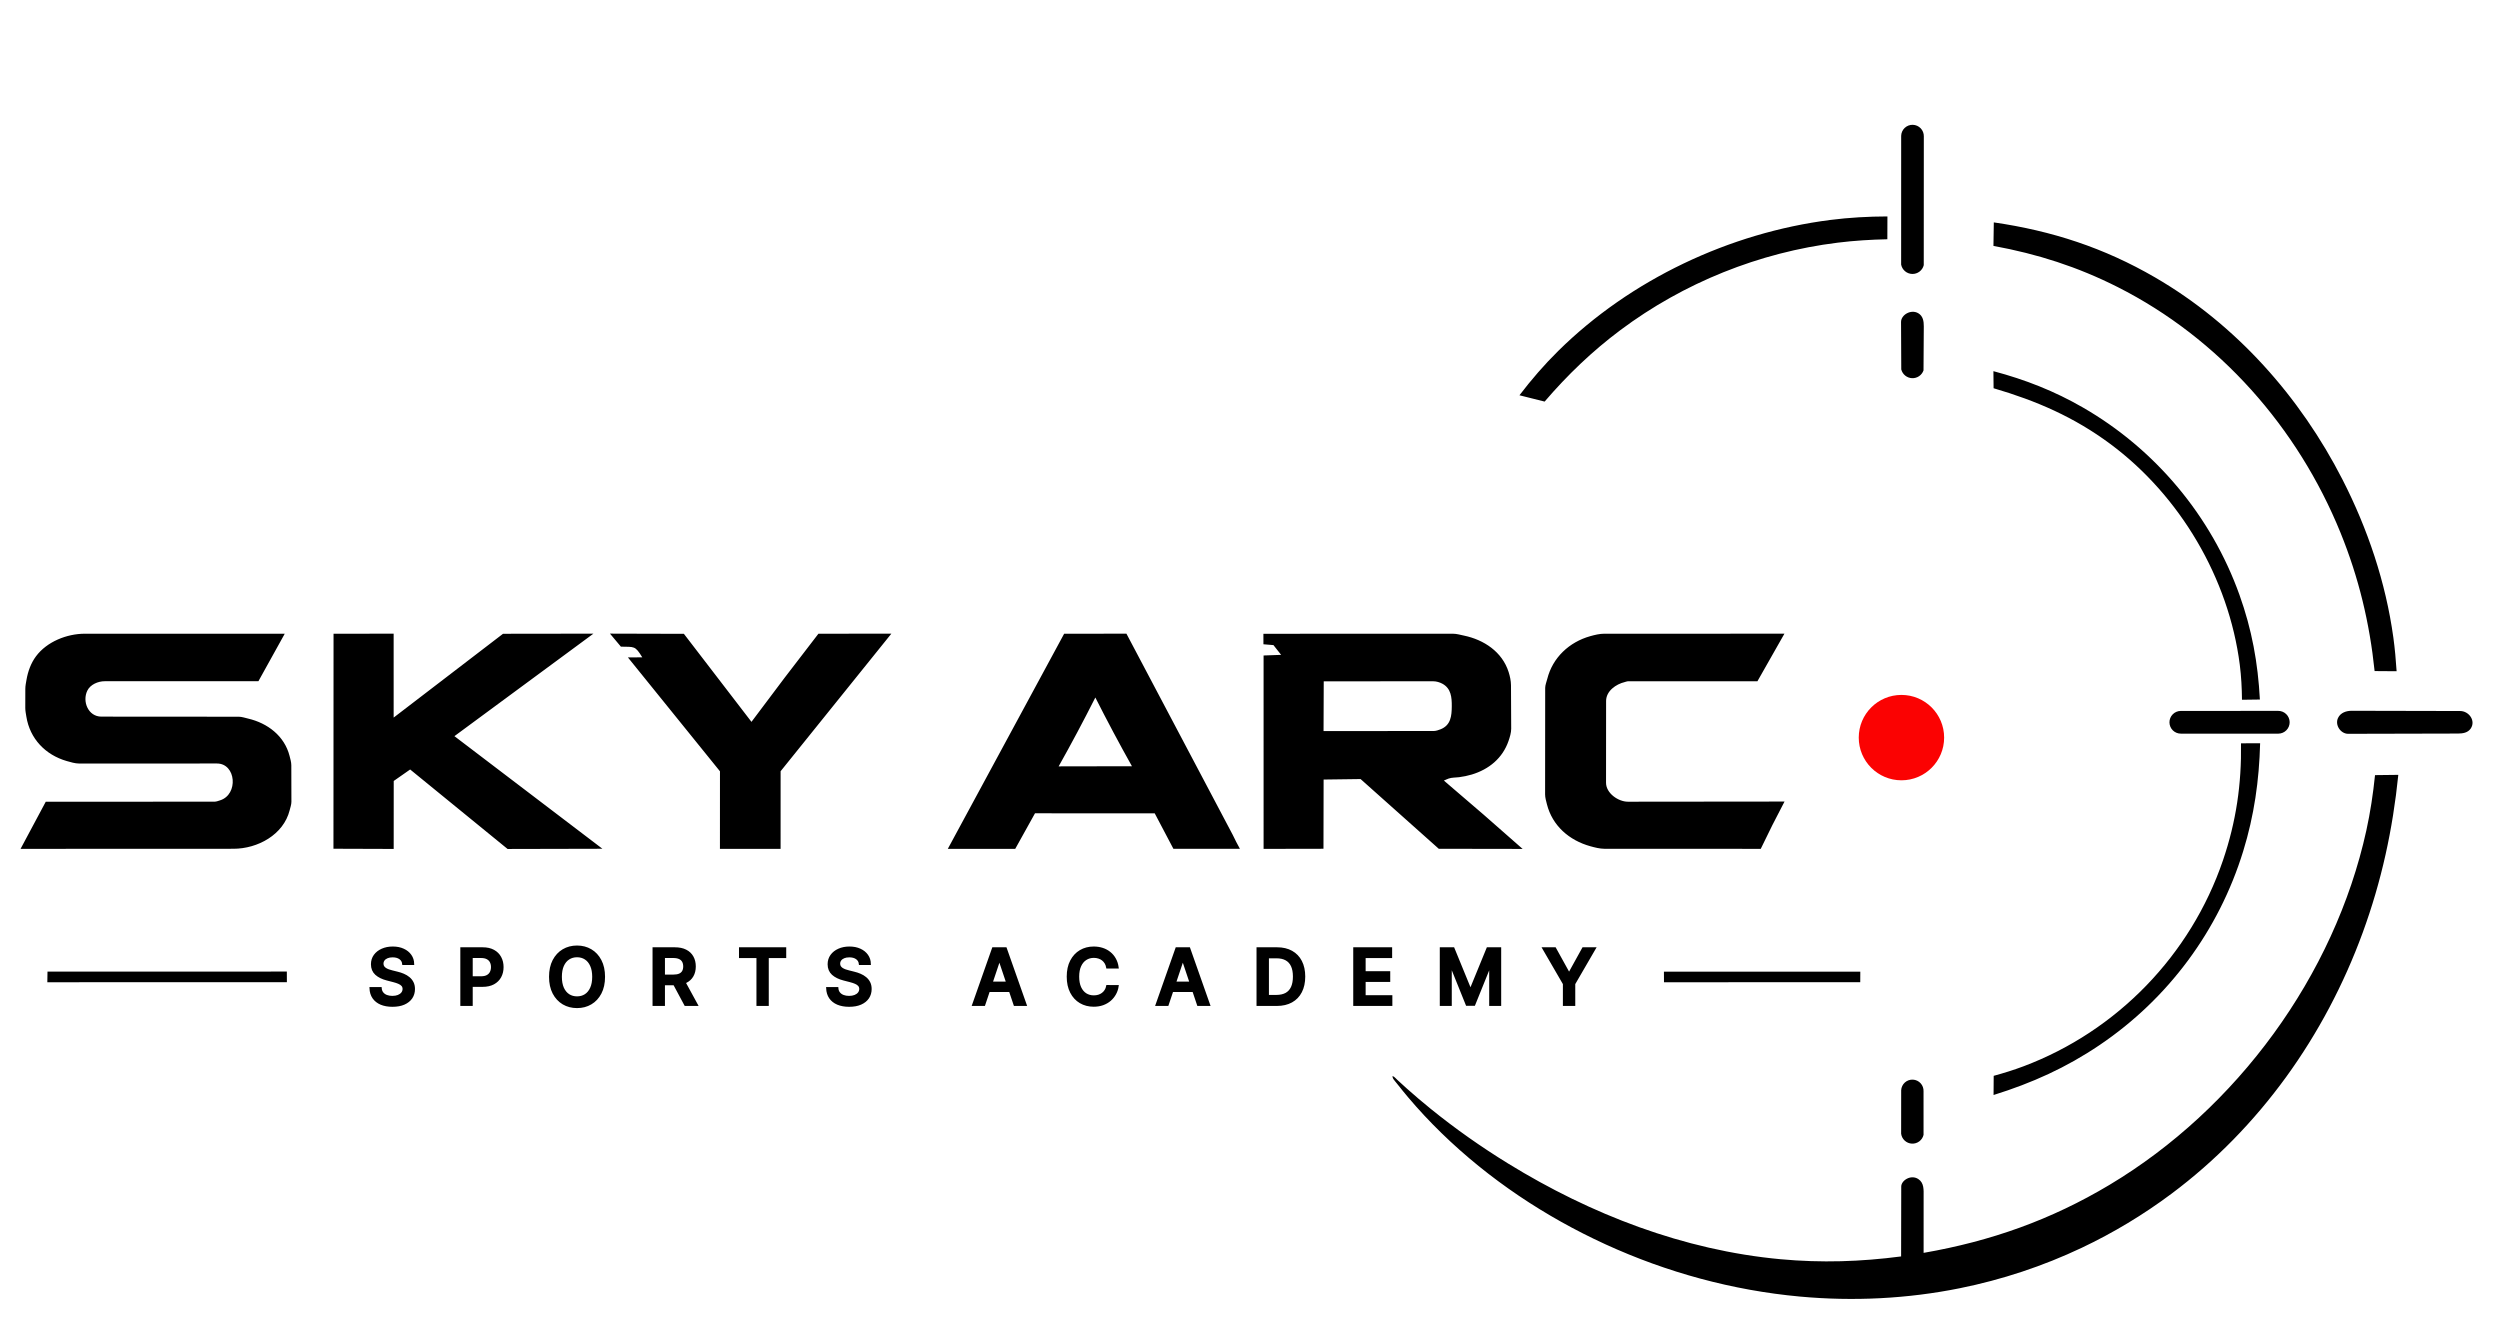
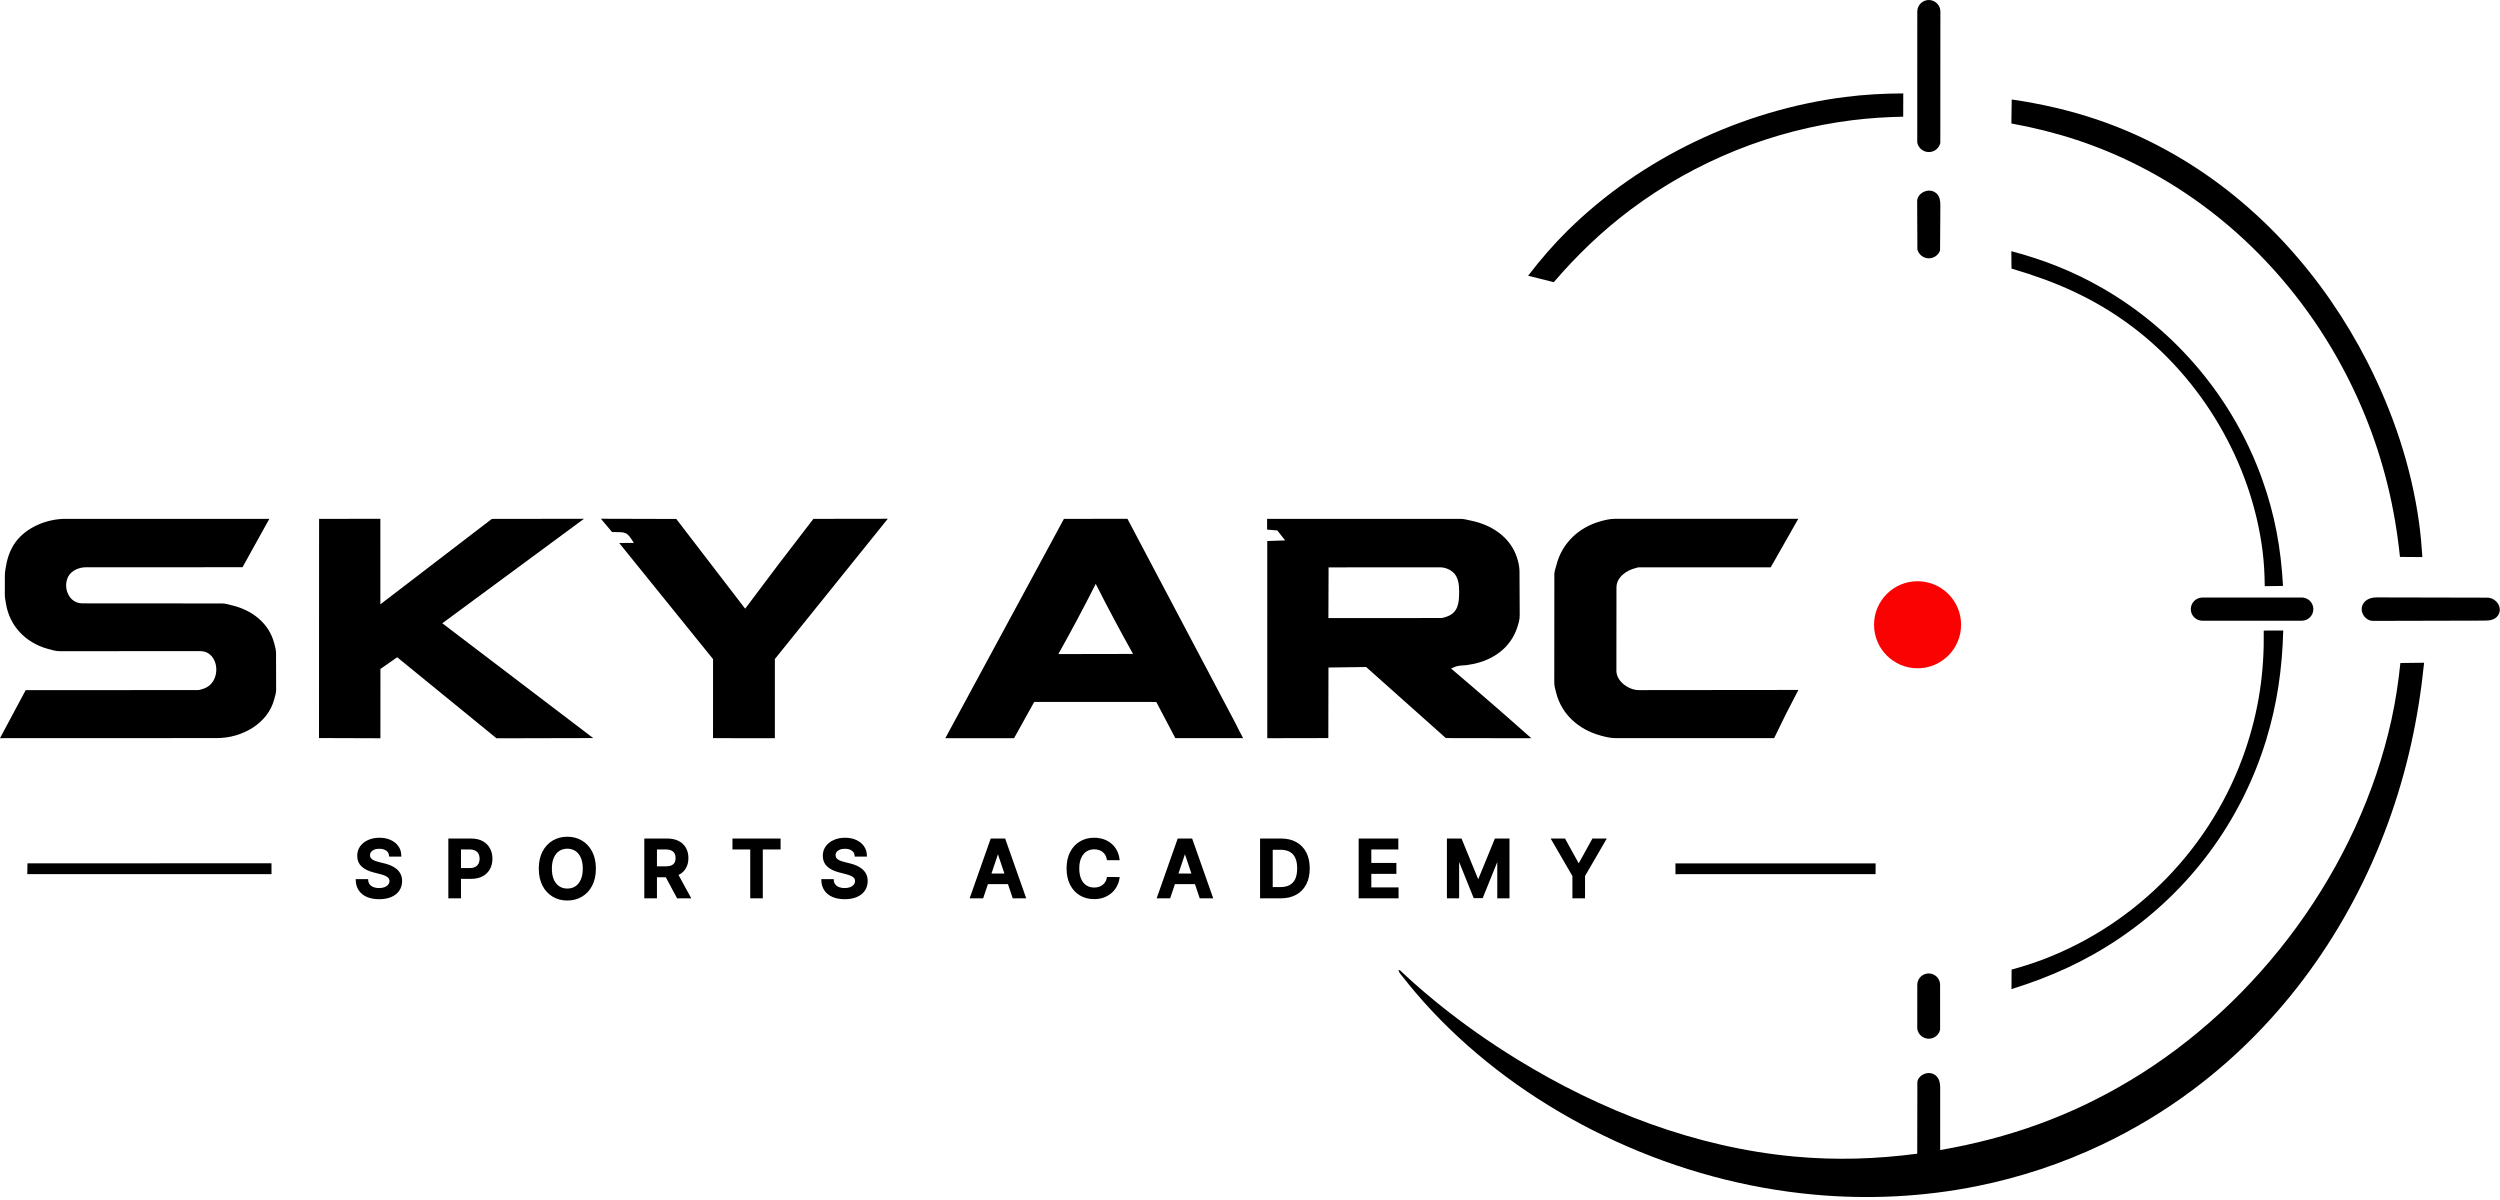
- <svg xmlns="http://www.w3.org/2000/svg" width="1150" height="610" viewBox="80 240 1150 610" fill="none" role="img" aria-label="Sky Arc Sports Academy">
-   <path fill-rule="evenodd" clip-rule="evenodd" d="M954.522 361.705L954.539 302.494C954.573 301.112 955.154 299.8 956.155 298.847C956.651 298.375 957.235 298.006 957.873 297.759C958.512 297.513 959.193 297.395 959.877 297.412C960.561 297.429 961.235 297.58 961.861 297.857C962.487 298.135 963.052 298.533 963.524 299.028C963.995 299.524 964.365 300.108 964.611 300.746C964.858 301.385 964.976 302.066 964.959 302.75L964.927 361.97C964.636 363.148 963.951 364.192 962.985 364.928C962.02 365.665 960.832 366.049 959.618 366.018C958.404 365.987 957.237 365.543 956.311 364.758C955.384 363.974 954.753 362.897 954.522 361.705ZM790.529 424.726L778.947 421.826C784.439 414.632 790.337 407.802 796.779 401.44C830.026 368.601 875.682 347.068 921.956 341.174C930.677 340.063 939.427 339.587 948.215 339.56L948.181 350.058C940.542 350.223 932.93 350.69 925.344 351.629C889.23 356.096 854.5 370.073 825.359 391.866C812.455 401.516 801.003 412.499 790.529 424.726ZM1172.32 548.695C1170.03 526.535 1165.02 505.694 1156.63 485.038C1136.98 436.696 1100.88 395.667 1054.13 372.051C1035.69 362.733 1017.28 356.841 996.985 353.114L997.151 342.3C1023.96 346.201 1047.81 353.967 1071.3 367.592C1108.5 389.171 1138.05 422.47 1157.55 460.602C1169.17 483.315 1177.45 507.94 1180.94 533.248C1181.65 538.404 1182.1 543.575 1182.44 548.768L1172.32 548.695ZM954.582 409.943L954.48 388.135C954.465 384.824 959.05 382.117 962.408 384.089C964.625 385.391 964.959 387.825 964.944 390.174L964.817 410.381C964.437 411.465 963.719 412.398 962.768 413.042C961.817 413.686 960.685 414.008 959.537 413.959C958.389 413.91 957.288 413.493 956.396 412.769C955.504 412.046 954.868 411.055 954.582 409.943ZM1111.31 561.894C1111.26 556.497 1110.98 551.137 1110.3 545.78C1105.24 506.082 1082.83 468.024 1050.71 444.202C1034.1 431.874 1016.8 424.377 997.049 418.587L996.972 410.735C1011.66 414.644 1024.96 419.858 1038.15 427.456C1071.48 446.654 1097.19 477.415 1110.15 513.63C1115.87 529.605 1118.64 544.873 1119.55 561.783L1111.31 561.894ZM313.492 630.529L268.67 593.961L261.113 599.243L261.096 630.511L233.388 630.418L233.429 531.532L261.077 531.482L261.079 570.087L311.391 531.538L352.975 531.481L289.034 578.631L357.111 630.426L313.492 630.529ZM89.458 630.471L101.044 608.802L178.714 608.771C179.499 608.77 180.499 608.392 181.242 608.157C189.764 605.465 188.644 591.207 179.782 591.209L116.383 591.222C114.557 591.223 112.447 590.585 110.704 590.083C100.869 587.248 93.738 579.8 92.119 569.624C91.915 568.341 91.627 566.959 91.629 565.655L91.648 556.855C91.65 555.481 91.958 554.045 92.189 552.696C92.847 548.856 94.221 545.038 96.563 541.891C101.563 535.17 110.772 531.511 118.999 531.511L210.983 531.512L198.881 553.339L128.174 553.365C125.106 553.366 121.552 554.856 120.163 557.708C117.754 562.656 120.563 569.643 126.623 569.647L189.823 569.692C191.198 569.693 192.812 570.235 194.145 570.548C203.099 572.648 210.838 578.516 213.196 587.704C213.543 589.056 214.002 590.606 214.006 592.015L214.049 608.812C214.052 610.064 213.542 611.523 213.24 612.728C210.419 623.979 198.51 630.428 187.428 630.433L89.458 630.471ZM411.17 630.465L411.185 594.801L368.841 542.41L375.45 542.377C372.096 536.877 371.784 537.641 365.615 537.46L360.588 531.468L394.59 531.563L425.677 572.056C435.803 558.439 446.068 544.927 456.471 531.521L490.035 531.474L439.08 594.764L439.074 630.485L411.17 630.465ZM619.769 630.454L611.175 614.138L556.099 614.114L547.008 630.471L515.985 630.485L569.504 531.521L598.16 531.491L647.065 624.047C648.091 626.218 649.19 628.353 650.361 630.45L619.769 630.454ZM741.832 630.437L705.866 598.365L688.861 598.593L688.798 630.43L661.252 630.483L661.248 541.523L669.32 541.234L665.791 536.748L661.178 536.365L661.165 531.536L748.457 531.519C750.049 531.519 751.837 532.044 753.39 532.367C762.607 534.285 771.011 539.828 773.967 549.137C774.576 551.056 775.046 553.179 775.055 555.205L775.149 575.206C775.157 577.045 774.51 579.129 773.919 580.848C771.194 588.765 764.9 593.916 756.996 596.29C755.092 596.862 753.112 597.256 751.141 597.515C749.597 597.718 747.861 597.611 746.379 598.131C745.605 598.403 744.968 598.737 744.183 599.057C756.376 609.401 768.451 619.883 780.406 630.502L741.832 630.437ZM900.835 531.5L888.414 553.378L828.758 553.394C828.377 553.394 827.752 553.662 827.369 553.753C823.378 554.711 818.808 557.837 818.805 562.466L818.776 600.061C818.772 604.882 824.402 608.791 828.851 608.787L900.886 608.714C897.085 615.886 893.438 623.138 889.948 630.467L818.044 630.441C815.945 630.44 813.575 629.83 811.564 629.271C801.853 626.573 794.09 619.879 791.577 609.932C791.22 608.517 790.744 606.885 790.745 605.413L790.784 556.416C790.785 555.141 791.427 553.547 791.737 552.311C794.196 542.489 801.844 535.359 811.501 532.643C813.562 532.064 815.821 531.507 817.978 531.507L900.835 531.5ZM688.917 553.41L688.832 576.295L739.558 576.261C740.509 576.261 741.782 575.824 742.654 575.478C747.39 573.596 747.785 569.332 747.817 564.877C747.846 560.782 747.515 556.714 743.521 554.524C742.314 553.862 740.722 553.387 739.329 553.387L688.917 553.41ZM600.695 592.467C594.858 582.049 589.243 571.507 583.856 560.85C578.467 571.534 572.84 582.097 566.979 592.53L600.695 592.467ZM1128.08 577.478L1083.25 577.475C1081.86 577.495 1080.53 576.963 1079.53 575.998C1078.54 575.033 1077.97 573.712 1077.95 572.327C1077.93 570.941 1078.46 569.605 1079.43 568.612C1080.39 567.618 1081.71 567.049 1083.1 567.029L1127.93 567.005C1128.62 566.995 1129.3 567.121 1129.94 567.375C1130.58 567.629 1131.16 568.006 1131.65 568.485C1132.15 568.965 1132.54 569.536 1132.81 570.168C1133.08 570.8 1133.23 571.479 1133.24 572.166C1133.25 572.854 1133.12 573.537 1132.87 574.176C1132.62 574.815 1132.24 575.398 1131.76 575.891C1131.28 576.384 1130.71 576.778 1130.08 577.05C1129.44 577.323 1128.77 577.468 1128.08 577.478ZM1210.63 577.432L1160.16 577.554C1156.7 577.562 1153.95 573.508 1155.49 570.264C1156.65 567.814 1159.29 566.955 1161.82 566.96L1211.69 567.069C1215.71 567.078 1218.99 571.575 1216.5 575.174C1215.14 577.12 1212.8 577.426 1210.63 577.432ZM997.037 743.703L997.1 734.882C1001.73 733.615 1006.29 732.203 1010.78 730.514C1053.87 714.308 1087.73 679.312 1102.57 635.755C1108.63 617.942 1111.15 600.713 1110.86 581.925L1119.66 581.897C1119.21 598.993 1116.92 615.168 1111.87 631.543C1100.65 668.003 1077.44 699.361 1045.82 720.719C1030.37 731.157 1014.79 738.16 997.037 743.703ZM720.439 735.067C720.641 735.184 720.905 735.13 721.127 735.203C721.268 735.25 722.646 736.63 722.876 736.843C724.29 738.159 725.719 739.459 727.16 740.745C730.738 743.938 734.396 747.041 738.122 750.059C749.437 759.224 761.378 767.619 773.778 775.25C811.745 798.615 854.525 815.143 899.125 819.249C917.833 820.971 935.899 820.394 954.51 817.959L954.57 785.815C954.575 783.008 959 780.126 962.411 782.359C965.16 784.159 964.866 787.407 964.866 790.295L964.86 816.319C995.718 810.959 1023.43 801.155 1050.35 785.049C1108.93 750.013 1153.83 688.836 1168.51 622.051C1170.36 613.63 1171.63 605.13 1172.51 596.557L1183.22 596.433C1180.67 621.529 1175.51 645.336 1166.83 669.049C1149.49 716.456 1119.43 758.843 1078.86 789.137C1065.97 798.766 1052.12 807.111 1037.57 813.997C1019.76 822.432 1000.92 828.665 981.599 832.567C957.407 837.455 932.519 838.675 907.95 836.42C877.061 833.586 846.721 825.303 818.532 812.392C790.784 799.684 764.938 782.481 743.049 761.17C737.704 755.966 732.599 750.513 727.784 744.814C726.111 742.834 724.472 740.824 722.872 738.785C722.519 738.336 720.954 736.471 720.808 736.113C720.669 735.77 720.612 735.393 720.439 735.067ZM211.966 691.825L101.772 691.827L101.849 686.947L211.945 686.918L211.966 691.825ZM845.432 691.835L845.406 686.971L935.741 686.972L935.714 691.811L845.432 691.835ZM954.522 761.505L954.541 741.506C954.612 740.142 955.223 738.862 956.237 737.948C956.74 737.496 957.327 737.147 957.964 736.921C958.601 736.695 959.277 736.597 959.953 736.632C960.628 736.668 961.29 736.836 961.9 737.127C962.51 737.418 963.057 737.826 963.51 738.329C963.963 738.831 964.312 739.418 964.537 740.055C964.763 740.693 964.861 741.368 964.826 742.044L964.832 762.043C964.548 763.237 963.854 764.294 962.871 765.03C961.889 765.766 960.679 766.134 959.453 766.07C958.227 766.006 957.062 765.514 956.161 764.68C955.26 763.846 954.68 762.722 954.522 761.505Z" fill="black" />
-   <path d="M265.506 683.396C265.387 682.288 264.888 681.425 264.009 680.808C263.139 680.191 262.005 679.881 260.61 679.881C259.63 679.881 258.788 680.029 258.086 680.326C257.385 680.622 256.847 681.023 256.475 681.531C256.103 682.039 255.913 682.618 255.905 683.269C255.905 683.81 256.027 684.28 256.272 684.678C256.527 685.075 256.868 685.413 257.3 685.693C257.731 685.963 258.209 686.192 258.733 686.378C259.258 686.564 259.785 686.72 260.318 686.847L262.754 687.457C263.735 687.684 264.678 687.993 265.582 688.383C266.495 688.77 267.311 689.262 268.03 689.854C268.758 690.446 269.332 691.161 269.755 691.998C270.177 692.835 270.389 693.817 270.389 694.942C270.389 696.464 270.001 697.803 269.223 698.965C268.445 700.114 267.319 701.013 265.849 701.665C264.386 702.308 262.614 702.63 260.534 702.63C258.514 702.63 256.759 702.317 255.271 701.693C253.791 701.067 252.633 700.153 251.796 698.95C250.967 697.75 250.518 696.286 250.451 694.561H255.08C255.148 695.467 255.427 696.219 255.917 696.818C256.408 697.42 257.046 697.869 257.832 698.164C258.627 698.462 259.516 698.607 260.496 698.607C261.519 698.607 262.415 698.456 263.185 698.152C263.963 697.839 264.572 697.408 265.012 696.857C265.451 696.3 265.675 695.648 265.684 694.904C265.675 694.228 265.477 693.668 265.087 693.227C264.699 692.78 264.154 692.408 263.451 692.11C262.758 691.807 261.947 691.536 261.017 691.301L258.061 690.539C255.922 689.988 254.23 689.158 252.987 688.041C251.753 686.915 251.135 685.422 251.135 683.561C251.135 682.031 251.55 680.69 252.378 679.539C253.215 678.389 254.352 677.496 255.791 676.862C257.228 676.219 258.855 675.898 260.674 675.898C262.517 675.898 264.131 676.219 265.519 676.862C266.914 677.496 268.009 678.38 268.804 679.514C269.598 680.639 270.009 681.933 270.034 683.396H265.506ZM292.246 702.237V676.253H301.986C303.983 676.253 305.657 676.625 307.009 677.369C308.37 678.114 309.398 679.137 310.091 680.44C310.793 681.734 311.144 683.205 311.144 684.854C311.144 686.521 310.793 688.003 310.091 689.295C309.39 690.589 308.354 691.608 306.984 692.352C305.614 693.091 303.928 693.457 301.923 693.457H295.467V689.587H301.289C302.456 689.587 303.412 689.383 304.156 688.978C304.9 688.574 305.45 688.014 305.804 687.303C306.168 686.593 306.35 685.777 306.35 684.854C306.35 683.933 306.168 683.122 305.804 682.419C305.45 681.717 304.895 681.171 304.143 680.783C303.399 680.385 302.44 680.186 301.264 680.186H296.951V702.237H292.246ZM357.819 689.332C357.819 692.248 357.275 694.742 356.188 696.822C355.108 698.888 353.635 700.475 351.767 701.575C349.907 702.675 347.798 703.223 345.437 703.223C343.078 703.223 340.964 702.675 339.096 701.575C337.236 700.465 335.762 698.876 334.675 696.806C333.596 694.73 333.057 692.238 333.057 689.332C333.057 686.42 333.596 683.929 334.675 681.859C335.762 679.782 337.236 678.193 339.096 677.093C340.964 675.992 343.078 675.443 345.437 675.443C347.798 675.443 349.907 675.992 351.767 677.093C353.635 678.193 355.108 679.782 356.188 681.859C357.275 683.929 357.819 686.42 357.819 689.332ZM352.912 689.332C352.912 687.28 352.591 685.552 351.95 684.144C351.32 682.727 350.442 681.657 349.319 680.936C348.196 680.204 346.903 679.839 345.437 679.839C343.973 679.839 342.679 680.204 341.556 680.936C340.433 681.657 339.552 682.727 338.911 684.144C338.28 685.552 337.964 687.28 337.964 689.332C337.964 691.384 338.28 693.118 338.911 694.534C339.552 695.944 340.433 697.013 341.556 697.745C342.679 698.467 343.973 698.826 345.437 698.826C346.903 698.826 348.196 698.467 349.319 697.745C350.442 697.013 351.32 695.944 351.95 694.534C352.591 693.118 352.912 691.384 352.912 689.332ZM380.67 702.237V676.253H390.41C392.406 676.253 394.08 676.599 395.433 677.294C396.795 677.987 397.822 678.959 398.515 680.212C399.218 681.455 399.567 682.905 399.567 684.564C399.567 686.229 399.213 687.675 398.502 688.902C397.8 690.119 396.764 691.063 395.395 691.732C394.025 692.391 392.343 692.721 390.346 692.721H383.409V688.812H389.713C390.88 688.812 391.835 688.652 392.579 688.333C393.323 688.003 393.873 687.522 394.229 686.898C394.591 686.263 394.774 685.485 394.774 684.564C394.774 683.641 394.591 682.855 394.229 682.204C393.865 681.543 393.31 681.044 392.566 680.706C391.822 680.359 390.863 680.186 389.687 680.186H385.375V702.237H380.67ZM394.089 690.461L400.52 702.237H395.268L388.951 690.461H394.089ZM420.437 680.199V676.253H441.162V680.199H433.134V702.237H428.467V680.199H420.437ZM475.575 683.396C475.459 682.288 474.959 681.425 474.081 680.808C473.209 680.191 472.076 679.881 470.682 679.881C469.7 679.881 468.858 680.029 468.159 680.326C467.455 680.622 466.917 681.023 466.545 681.531C466.173 682.039 465.982 682.618 465.976 683.269C465.976 683.81 466.099 684.28 466.343 684.678C466.596 685.075 466.938 685.413 467.369 685.693C467.801 685.963 468.281 686.192 468.804 686.378C469.328 686.564 469.857 686.72 470.391 686.847L472.826 687.457C473.805 687.684 474.748 687.993 475.653 688.383C476.567 688.77 477.382 689.262 478.099 689.854C478.828 690.446 479.403 691.161 479.826 691.998C480.248 692.835 480.46 693.817 480.46 694.942C480.46 696.464 480.07 697.803 479.293 698.965C478.516 700.114 477.391 701.013 475.918 701.665C474.457 702.308 472.685 702.63 470.605 702.63C468.584 702.63 466.831 702.317 465.343 701.693C463.86 701.067 462.702 700.153 461.866 698.95C461.036 697.75 460.59 696.286 460.521 694.561H465.152C465.217 695.467 465.497 696.219 465.988 696.818C466.48 697.42 467.117 697.869 467.902 698.164C468.697 698.462 469.586 698.607 470.567 698.607C471.59 698.607 472.486 698.456 473.257 698.152C474.034 697.839 474.644 697.408 475.081 696.857C475.522 696.3 475.745 695.648 475.754 694.904C475.745 694.228 475.546 693.668 475.159 693.227C474.768 692.78 474.224 692.408 473.522 692.11C472.828 691.807 472.015 691.536 471.087 691.301L468.132 690.539C465.992 689.988 464.301 689.158 463.057 688.041C461.825 686.915 461.205 685.422 461.205 683.561C461.205 682.031 461.622 680.69 462.45 679.539C463.286 678.389 464.423 677.496 465.86 676.862C467.298 676.219 468.926 675.898 470.744 675.898C472.587 675.898 474.203 676.219 475.59 676.862C476.983 677.496 478.079 678.38 478.874 679.514C479.668 680.639 480.078 681.933 480.105 683.396H475.575ZM532.697 702.237H527.672L536.819 676.253H542.626L551.784 702.237H546.763L539.825 681.582H539.623L532.697 702.237ZM532.86 692.049H546.558V695.83H532.86V692.049ZM594.089 685.02H589.345C589.208 684.242 588.96 683.552 588.598 682.952C588.231 682.343 587.779 681.827 587.241 681.404C586.699 680.982 586.079 680.664 585.386 680.452C584.702 680.233 583.963 680.122 583.169 680.122C581.755 680.122 580.504 680.478 579.413 681.189C578.323 681.89 577.469 682.923 576.85 684.285C576.234 685.637 575.925 687.291 575.925 689.244C575.925 691.232 576.234 692.906 576.85 694.269C577.478 695.622 578.332 696.645 579.413 697.339C580.504 698.024 581.752 698.366 583.154 698.366C583.934 698.366 584.66 698.265 585.335 698.063C586.02 697.851 586.633 697.542 587.174 697.137C587.726 696.732 588.187 696.231 588.559 695.639C588.939 695.047 589.202 694.37 589.345 693.608L594.089 693.635C593.911 694.871 593.526 696.029 592.934 697.11C592.351 698.194 591.586 699.149 590.639 699.977C589.69 700.799 588.582 701.441 587.315 701.907C586.047 702.365 584.639 702.592 583.091 702.592C580.809 702.592 578.77 702.065 576.978 701.008C575.186 699.95 573.773 698.423 572.742 696.425C571.71 694.431 571.195 692.036 571.195 689.244C571.195 686.445 571.716 684.052 572.754 682.063C573.793 680.067 575.21 678.54 577.005 677.483C578.796 676.426 580.826 675.898 583.091 675.898C584.538 675.898 585.883 676.1 587.124 676.506C588.369 676.912 589.475 677.509 590.449 678.296C591.419 679.074 592.22 680.029 592.845 681.163C593.478 682.288 593.892 683.574 594.089 685.02ZM617.071 702.237H612.047L621.194 676.253H627.001L636.16 702.237H631.138L624.201 681.582H623.995L617.071 702.237ZM617.235 692.049H630.932V695.83H617.235V692.049ZM667.301 702.237H658.5V676.253H667.48C670.058 676.253 672.272 676.773 674.126 677.814C675.986 678.845 677.415 680.33 678.412 682.267C679.409 684.204 679.91 686.521 679.91 689.22C679.91 691.927 679.406 694.252 678.401 696.198C677.4 698.143 675.959 699.635 674.076 700.677C672.198 701.716 669.939 702.237 667.301 702.237ZM663.206 698.164H667.072C668.882 698.164 670.391 697.834 671.603 697.175C672.811 696.505 673.719 695.511 674.329 694.192C674.936 692.864 675.242 691.206 675.242 689.22C675.242 687.232 674.936 685.582 674.329 684.272C673.719 682.952 672.82 681.967 671.626 681.315C670.441 680.656 668.972 680.326 667.213 680.326H663.206V698.164ZM702.99 702.237V676.253H719.884V680.199H707.696V687.253H719.009V691.2H707.696V698.292H719.986V702.237H702.99ZM742.802 676.253H748.561L756.273 695.082H756.577L764.289 676.253H770.045V702.237H765.529V684.386H765.288L758.109 702.159H754.737L747.558 684.347H747.317V702.237H742.802V676.253ZM789.979 676.253H795.295L801.648 687.749H801.902L808.257 676.253H813.573L804.123 692.543V702.237H799.429V692.543L789.979 676.253Z" fill="black" stroke="black" />
-   <path d="M954.663 598.94C965.51 598.94 974.302 590.147 974.302 579.301C974.302 568.455 965.51 559.662 954.663 559.662C943.817 559.662 935.024 568.455 935.024 579.301C935.024 590.147 943.817 598.94 954.663 598.94Z" fill="#FB0202" />
+ <svg xmlns="http://www.w3.org/2000/svg" width="1128" height="541" viewBox="0 0 1128 541" fill="none">
+   <path d="M865.064 64.295L865.081 5.084C865.115 3.702 865.696 2.39 866.697 1.437C867.193 0.965 867.777 0.596 868.415 0.349C869.054 0.103 869.735 -0.015 870.419 0.002C871.103 0.019 871.777 0.17 872.403 0.447C873.029 0.725 873.594 1.123 874.066 1.618C874.537 2.114 874.907 2.698 875.153 3.336C875.4 3.975 875.518 4.656 875.501 5.34L875.469 64.56C875.178 65.738 874.493 66.782 873.527 67.518C872.562 68.255 871.374 68.639 870.16 68.608C868.946 68.577 867.779 68.133 866.853 67.348C865.926 66.564 865.295 65.487 865.064 64.295ZM701.071 127.316L689.489 124.416C694.981 117.222 700.879 110.392 707.321 104.03C740.568 71.191 786.224 49.658 832.498 43.764C841.219 42.653 849.969 42.177 858.757 42.15L858.723 52.648C851.084 52.813 843.472 53.28 835.886 54.219C799.772 58.686 765.042 72.663 735.901 94.456C722.997 104.106 711.545 115.089 701.071 127.316ZM1082.86 251.285C1080.57 229.125 1075.56 208.284 1067.17 187.628C1047.52 139.286 1011.42 98.257 964.672 74.641C946.232 65.323 927.822 59.431 907.527 55.704L907.693 44.89C934.502 48.791 958.352 56.557 981.842 70.182C1019.04 91.761 1048.59 125.06 1068.09 163.192C1079.71 185.905 1087.99 210.53 1091.48 235.838C1092.19 240.994 1092.64 246.165 1092.98 251.358L1082.86 251.285ZM865.124 112.533L865.022 90.725C865.007 87.414 869.592 84.707 872.95 86.679C875.167 87.981 875.501 90.415 875.486 92.764L875.359 112.971C874.979 114.055 874.261 114.988 873.31 115.632C872.359 116.276 871.227 116.598 870.079 116.549C868.931 116.5 867.83 116.083 866.938 115.359C866.046 114.636 865.41 113.645 865.124 112.533ZM1021.85 264.484C1021.8 259.087 1021.52 253.727 1020.84 248.37C1015.78 208.672 993.372 170.614 961.252 146.792C944.642 134.464 927.342 126.967 907.591 121.177L907.514 113.325C922.202 117.234 935.502 122.448 948.692 130.046C982.022 149.244 1007.73 180.005 1020.69 216.22C1026.41 232.195 1029.18 247.463 1030.09 264.373L1021.85 264.484ZM224.034 333.119L179.212 296.551L171.655 301.833L171.638 333.101L143.93 333.008L143.971 234.122L171.619 234.072L171.621 272.677L221.933 234.128L263.517 234.071L199.576 281.221L267.653 333.016L224.034 333.119ZM0 333.061L11.586 311.392L89.256 311.361C90.041 311.36 91.041 310.982 91.784 310.747C100.306 308.055 99.186 293.797 90.324 293.799L26.925 293.812C25.099 293.813 22.989 293.175 21.246 292.673C11.411 289.838 4.28 282.39 2.661 272.214C2.457 270.931 2.169 269.549 2.171 268.245L2.19 259.445C2.192 258.071 2.5 256.635 2.731 255.286C3.389 251.446 4.763 247.628 7.105 244.481C12.105 237.76 21.314 234.101 29.541 234.101L121.525 234.102L109.423 255.929L38.716 255.955C35.648 255.956 32.094 257.446 30.705 260.298C28.296 265.246 31.105 272.233 37.165 272.237L100.365 272.282C101.74 272.283 103.354 272.825 104.687 273.138C113.641 275.238 121.38 281.106 123.738 290.294C124.085 291.646 124.544 293.196 124.548 294.605L124.591 311.402C124.594 312.654 124.084 314.113 123.782 315.318C120.961 326.569 109.052 333.018 97.97 333.023L0 333.061ZM321.712 333.055L321.727 297.391L279.383 245L285.992 244.967C282.638 239.467 282.326 240.231 276.157 240.05L271.13 234.058L305.132 234.153L336.219 274.646C346.345 261.029 356.61 247.517 367.013 234.111L400.577 234.064L349.622 297.354L349.616 333.075L321.712 333.055ZM530.311 333.044L521.717 316.728L466.641 316.704L457.55 333.061L426.527 333.075L480.046 234.111L508.702 234.081L557.607 326.637C558.633 328.808 559.732 330.943 560.903 333.04L530.311 333.044ZM652.374 333.027L616.408 300.955L599.403 301.183L599.34 333.02L571.794 333.073L571.79 244.113L579.862 243.824L576.333 239.338L571.72 238.955L571.707 234.126L658.999 234.109C660.591 234.109 662.379 234.634 663.932 234.957C673.149 236.875 681.553 242.418 684.509 251.727C685.118 253.646 685.588 255.769 685.597 257.795L685.691 277.796C685.699 279.635 685.052 281.719 684.461 283.438C681.736 291.355 675.442 296.506 667.538 298.88C665.634 299.452 663.654 299.846 661.683 300.105C660.139 300.308 658.403 300.201 656.921 300.721C656.147 300.993 655.51 301.327 654.725 301.647C666.918 311.991 678.993 322.473 690.948 333.092L652.374 333.027ZM811.377 234.09L798.956 255.968L739.3 255.984C738.919 255.984 738.294 256.252 737.911 256.343C733.92 257.301 729.35 260.427 729.347 265.056L729.318 302.651C729.314 307.472 734.944 311.381 739.393 311.377L811.428 311.304C807.627 318.476 803.98 325.728 800.49 333.057L728.586 333.031C726.487 333.03 724.117 332.42 722.106 331.861C712.395 329.163 704.632 322.469 702.119 312.522C701.762 311.107 701.286 309.475 701.287 308.003L701.326 259.006C701.327 257.731 701.969 256.137 702.279 254.901C704.738 245.079 712.386 237.949 722.043 235.233C724.104 234.654 726.363 234.097 728.52 234.097L811.377 234.09ZM599.459 256L599.374 278.885L650.1 278.851C651.051 278.851 652.324 278.414 653.196 278.068C657.932 276.186 658.327 271.922 658.359 267.467C658.388 263.372 658.057 259.304 654.063 257.114C652.856 256.452 651.264 255.977 649.871 255.977L599.459 256ZM511.237 295.057C505.4 284.639 499.785 274.097 494.398 263.44C489.009 274.124 483.382 284.687 477.521 295.12L511.237 295.057ZM1038.62 280.068L993.792 280.065C992.402 280.085 991.072 279.553 990.072 278.588C989.082 277.623 988.512 276.302 988.492 274.917C988.472 273.531 989.002 272.195 989.972 271.202C990.932 270.208 992.252 269.639 993.642 269.619L1038.47 269.595C1039.16 269.585 1039.84 269.711 1040.48 269.965C1041.12 270.219 1041.7 270.596 1042.19 271.075C1042.69 271.555 1043.08 272.126 1043.35 272.758C1043.62 273.39 1043.77 274.069 1043.78 274.756C1043.79 275.444 1043.66 276.127 1043.41 276.766C1043.16 277.405 1042.78 277.988 1042.3 278.481C1041.82 278.974 1041.25 279.368 1040.62 279.64C1039.98 279.913 1039.31 280.058 1038.62 280.068ZM1121.17 280.022L1070.7 280.144C1067.24 280.152 1064.49 276.098 1066.03 272.854C1067.19 270.404 1069.83 269.545 1072.36 269.55L1122.23 269.659C1126.25 269.668 1129.53 274.165 1127.04 277.764C1125.68 279.71 1123.34 280.016 1121.17 280.022ZM907.579 446.293L907.642 437.472C912.272 436.205 916.832 434.793 921.322 433.104C964.412 416.898 998.272 381.902 1013.11 338.345C1019.17 320.532 1021.69 303.303 1021.4 284.515L1030.2 284.487C1029.75 301.583 1027.46 317.758 1022.41 334.133C1011.19 370.593 987.982 401.951 956.362 423.309C940.912 433.747 925.332 440.75 907.579 446.293ZM630.981 437.657C631.183 437.774 631.447 437.72 631.669 437.793C631.81 437.84 633.188 439.22 633.418 439.433C634.832 440.749 636.261 442.049 637.702 443.335C641.28 446.528 644.938 449.631 648.664 452.649C659.979 461.814 671.92 470.209 684.32 477.84C722.287 501.205 765.067 517.733 809.667 521.839C828.375 523.561 846.441 522.984 865.052 520.549L865.112 488.405C865.117 485.598 869.542 482.716 872.953 484.949C875.702 486.749 875.408 489.997 875.408 492.885L875.402 518.909C906.26 513.549 933.972 503.745 960.892 487.639C1019.47 452.603 1064.37 391.426 1079.05 324.641C1080.9 316.22 1082.17 307.72 1083.05 299.147L1093.76 299.023C1091.21 324.119 1086.05 347.926 1077.37 371.639C1060.03 419.046 1029.97 461.433 989.402 491.727C976.512 501.356 962.662 509.701 948.112 516.587C930.302 525.022 911.462 531.255 892.141 535.157C867.949 540.045 843.061 541.265 818.492 539.01C787.603 536.176 757.263 527.893 729.074 514.982C701.326 502.274 675.48 485.071 653.591 463.76C648.246 458.556 643.141 453.103 638.326 447.404C636.653 445.424 635.014 443.414 633.414 441.375C633.061 440.926 631.496 439.061 631.35 438.703C631.211 438.36 631.154 437.983 630.981 437.657ZM122.508 394.415L12.314 394.417L12.391 389.537L122.487 389.508L122.508 394.415ZM755.974 394.425L755.948 389.561L846.283 389.562L846.256 394.401L755.974 394.425ZM865.064 464.095L865.083 444.096C865.154 442.732 865.765 441.452 866.779 440.538C867.282 440.086 867.869 439.737 868.506 439.511C869.143 439.285 869.819 439.187 870.495 439.222C871.17 439.258 871.832 439.426 872.442 439.717C873.052 440.008 873.599 440.416 874.052 440.919C874.505 441.421 874.854 442.008 875.079 442.645C875.305 443.283 875.403 443.958 875.368 444.634L875.374 464.633C875.09 465.827 874.396 466.884 873.413 467.62C872.431 468.356 871.221 468.724 869.995 468.66C868.769 468.596 867.604 468.104 866.703 467.27C865.802 466.436 865.222 465.312 865.064 464.095Z" fill-rule="evenodd" clip-rule="evenodd" fill="black" />
+   <path d="M176.048 385.986C175.929 384.878 175.43 384.015 174.551 383.398C173.681 382.781 172.547 382.471 171.152 382.471C170.172 382.471 169.33 382.619 168.628 382.916C167.927 383.212 167.389 383.613 167.017 384.121C166.645 384.629 166.455 385.208 166.447 385.859C166.447 386.4 166.569 386.87 166.814 387.268C167.069 387.665 167.41 388.003 167.842 388.283C168.273 388.553 168.751 388.782 169.275 388.968C169.8 389.154 170.327 389.31 170.86 389.437L173.296 390.047C174.277 390.274 175.22 390.583 176.124 390.973C177.037 391.36 177.853 391.852 178.572 392.444C179.3 393.036 179.874 393.751 180.297 394.588C180.719 395.425 180.931 396.407 180.931 397.532C180.931 399.054 180.543 400.393 179.765 401.555C178.987 402.704 177.861 403.603 176.391 404.255C174.928 404.898 173.156 405.22 171.076 405.22C169.056 405.22 167.301 404.907 165.813 404.283C164.333 403.657 163.175 402.743 162.338 401.54C161.509 400.34 161.06 398.876 160.993 397.151H165.622C165.69 398.057 165.969 398.809 166.459 399.408C166.95 400.01 167.588 400.459 168.374 400.754C169.169 401.052 170.058 401.197 171.038 401.197C172.061 401.197 172.957 401.046 173.727 400.742C174.505 400.429 175.114 399.998 175.554 399.447C175.993 398.89 176.217 398.238 176.226 397.494C176.217 396.818 176.019 396.258 175.629 395.817C175.241 395.37 174.696 394.998 173.993 394.7C173.3 394.397 172.489 394.126 171.559 393.891L168.603 393.129C166.464 392.578 164.772 391.748 163.529 390.631C162.295 389.505 161.677 388.012 161.677 386.151C161.677 384.621 162.092 383.28 162.92 382.129C163.757 380.979 164.894 380.086 166.333 379.452C167.77 378.809 169.397 378.488 171.216 378.488C173.059 378.488 174.673 378.809 176.061 379.452C177.456 380.086 178.551 380.97 179.346 382.104C180.14 383.229 180.551 384.523 180.576 385.986H176.048ZM202.788 404.827V378.843H212.528C214.525 378.843 216.199 379.215 217.551 379.959C218.912 380.704 219.94 381.727 220.633 383.03C221.335 384.324 221.686 385.795 221.686 387.444C221.686 389.111 221.335 390.593 220.633 391.885C219.932 393.179 218.896 394.198 217.526 394.942C216.156 395.681 214.47 396.047 212.465 396.047H206.009V392.177H211.831C212.998 392.177 213.954 391.973 214.698 391.568C215.442 391.164 215.992 390.604 216.346 389.893C216.71 389.183 216.892 388.367 216.892 387.444C216.892 386.523 216.71 385.712 216.346 385.009C215.992 384.307 215.437 383.761 214.685 383.373C213.941 382.975 212.982 382.776 211.806 382.776H207.493V404.827H202.788ZM268.361 391.922C268.361 394.838 267.817 397.332 266.73 399.412C265.65 401.478 264.177 403.065 262.309 404.165C260.449 405.265 258.34 405.813 255.979 405.813C253.62 405.813 251.506 405.265 249.638 404.165C247.778 403.055 246.304 401.466 245.217 399.396C244.138 397.32 243.599 394.828 243.599 391.922C243.599 389.01 244.138 386.519 245.217 384.449C246.304 382.372 247.778 380.783 249.638 379.683C251.506 378.582 253.62 378.033 255.979 378.033C258.34 378.033 260.449 378.582 262.309 379.683C264.177 380.783 265.65 382.372 266.73 384.449C267.817 386.519 268.361 389.01 268.361 391.922ZM263.454 391.922C263.454 389.87 263.133 388.142 262.492 386.734C261.862 385.317 260.984 384.247 259.861 383.526C258.738 382.794 257.445 382.429 255.979 382.429C254.515 382.429 253.221 382.794 252.098 383.526C250.975 384.247 250.094 385.317 249.453 386.734C248.822 388.142 248.506 389.87 248.506 391.922C248.506 393.974 248.822 395.708 249.453 397.124C250.094 398.534 250.975 399.603 252.098 400.335C253.221 401.057 254.515 401.416 255.979 401.416C257.445 401.416 258.738 401.057 259.861 400.335C260.984 399.603 261.862 398.534 262.492 397.124C263.133 395.708 263.454 393.974 263.454 391.922ZM291.212 404.827V378.843H300.952C302.948 378.843 304.622 379.189 305.975 379.884C307.337 380.577 308.364 381.549 309.057 382.802C309.76 384.045 310.109 385.495 310.109 387.154C310.109 388.819 309.755 390.265 309.044 391.492C308.342 392.709 307.306 393.653 305.937 394.322C304.567 394.981 302.885 395.311 300.888 395.311H293.951V391.402H300.255C301.422 391.402 302.377 391.242 303.121 390.923C303.865 390.593 304.415 390.112 304.771 389.488C305.133 388.853 305.316 388.075 305.316 387.154C305.316 386.231 305.133 385.445 304.771 384.794C304.407 384.133 303.852 383.634 303.108 383.296C302.364 382.949 301.405 382.776 300.229 382.776H295.917V404.827H291.212ZM304.631 393.051L311.062 404.827H305.81L299.493 393.051H304.631ZM330.979 382.789V378.843H351.704V382.789H343.676V404.827H339.009V382.789H330.979ZM386.117 385.986C386.001 384.878 385.501 384.015 384.623 383.398C383.751 382.781 382.618 382.471 381.224 382.471C380.242 382.471 379.4 382.619 378.701 382.916C377.997 383.212 377.459 383.613 377.087 384.121C376.715 384.629 376.524 385.208 376.518 385.859C376.518 386.4 376.641 386.87 376.885 387.268C377.138 387.665 377.48 388.003 377.911 388.283C378.343 388.553 378.823 388.782 379.346 388.968C379.87 389.154 380.399 389.31 380.933 389.437L383.368 390.047C384.347 390.274 385.29 390.583 386.195 390.973C387.109 391.36 387.924 391.852 388.641 392.444C389.37 393.036 389.945 393.751 390.368 394.588C390.79 395.425 391.002 396.407 391.002 397.532C391.002 399.054 390.612 400.393 389.835 401.555C389.058 402.704 387.933 403.603 386.46 404.255C384.999 404.898 383.227 405.22 381.147 405.22C379.126 405.22 377.373 404.907 375.885 404.283C374.402 403.657 373.244 402.743 372.408 401.54C371.578 400.34 371.132 398.876 371.063 397.151H375.694C375.759 398.057 376.039 398.809 376.53 399.408C377.022 400.01 377.659 400.459 378.444 400.754C379.239 401.052 380.128 401.197 381.109 401.197C382.132 401.197 383.028 401.046 383.799 400.742C384.576 400.429 385.186 399.998 385.623 399.447C386.064 398.89 386.287 398.238 386.296 397.494C386.287 396.818 386.088 396.258 385.701 395.817C385.31 395.37 384.766 394.998 384.064 394.7C383.37 394.397 382.557 394.126 381.629 393.891L378.674 393.129C376.534 392.578 374.843 391.748 373.599 390.631C372.367 389.505 371.747 388.012 371.747 386.151C371.747 384.621 372.164 383.28 372.992 382.129C373.828 380.979 374.965 380.086 376.402 379.452C377.84 378.809 379.468 378.488 381.286 378.488C383.129 378.488 384.745 378.809 386.132 379.452C387.525 380.086 388.621 380.97 389.416 382.104C390.21 383.229 390.62 384.523 390.647 385.986H386.117ZM443.239 404.827H438.214L447.361 378.843H453.168L462.326 404.827H457.305L450.367 384.172H450.165L443.239 404.827ZM443.402 394.639H457.1V398.42H443.402V394.639ZM504.631 387.61H499.887C499.75 386.832 499.502 386.142 499.14 385.542C498.773 384.933 498.321 384.417 497.783 383.994C497.241 383.572 496.621 383.254 495.928 383.042C495.244 382.823 494.505 382.712 493.711 382.712C492.297 382.712 491.046 383.068 489.955 383.779C488.865 384.48 488.011 385.513 487.392 386.875C486.776 388.227 486.467 389.881 486.467 391.834C486.467 393.822 486.776 395.496 487.392 396.859C488.02 398.212 488.874 399.235 489.955 399.929C491.046 400.614 492.294 400.956 493.696 400.956C494.476 400.956 495.202 400.855 495.877 400.653C496.562 400.441 497.175 400.132 497.716 399.727C498.268 399.322 498.729 398.821 499.101 398.229C499.481 397.637 499.744 396.96 499.887 396.198L504.631 396.225C504.453 397.461 504.068 398.619 503.476 399.7C502.893 400.784 502.128 401.739 501.181 402.567C500.232 403.389 499.124 404.031 497.857 404.497C496.589 404.955 495.181 405.182 493.633 405.182C491.351 405.182 489.312 404.655 487.52 403.598C485.728 402.54 484.315 401.013 483.284 399.015C482.252 397.021 481.737 394.626 481.737 391.834C481.737 389.035 482.258 386.642 483.296 384.653C484.335 382.657 485.752 381.13 487.547 380.073C489.338 379.016 491.368 378.488 493.633 378.488C495.08 378.488 496.425 378.69 497.666 379.096C498.911 379.502 500.017 380.099 500.991 380.886C501.961 381.664 502.762 382.619 503.387 383.753C504.02 384.878 504.434 386.164 504.631 387.61ZM527.613 404.827H522.589L531.736 378.843H537.543L546.702 404.827H541.68L534.743 384.172H534.537L527.613 404.827ZM527.777 394.639H541.474V398.42H527.777V394.639ZM577.843 404.827H569.042V378.843H578.022C580.6 378.843 582.814 379.363 584.668 380.404C586.528 381.435 587.957 382.92 588.954 384.857C589.951 386.794 590.452 389.111 590.452 391.81C590.452 394.517 589.948 396.842 588.943 398.788C587.942 400.733 586.501 402.225 584.618 403.267C582.74 404.306 580.481 404.827 577.843 404.827ZM573.748 400.754H577.614C579.424 400.754 580.933 400.424 582.145 399.765C583.353 399.095 584.261 398.101 584.871 396.782C585.478 395.454 585.784 393.796 585.784 391.81C585.784 389.822 585.478 388.172 584.871 386.862C584.261 385.542 583.362 384.557 582.168 383.905C580.983 383.246 579.514 382.916 577.755 382.916H573.748V400.754ZM613.532 404.827V378.843H630.426V382.789H618.238V389.843H629.551V393.79H618.238V400.882H630.528V404.827H613.532ZM653.344 378.843H659.103L666.815 397.672H667.119L674.831 378.843H680.587V404.827H676.071V386.976H675.83L668.651 404.749H665.279L658.1 386.937H657.859V404.827H653.344V378.843ZM700.521 378.843H705.837L712.19 390.339H712.444L718.799 378.843H724.115L714.665 395.133V404.827H709.971V395.133L700.521 378.843Z" fill="black" stroke="black" />
+   <path d="M865.205 301.53C876.052 301.53 884.844 292.737 884.844 281.891C884.844 271.045 876.052 262.252 865.205 262.252C854.359 262.252 845.566 271.045 845.566 281.891C845.566 292.737 854.359 301.53 865.205 301.53Z" fill="#FB0202" />
</svg>
